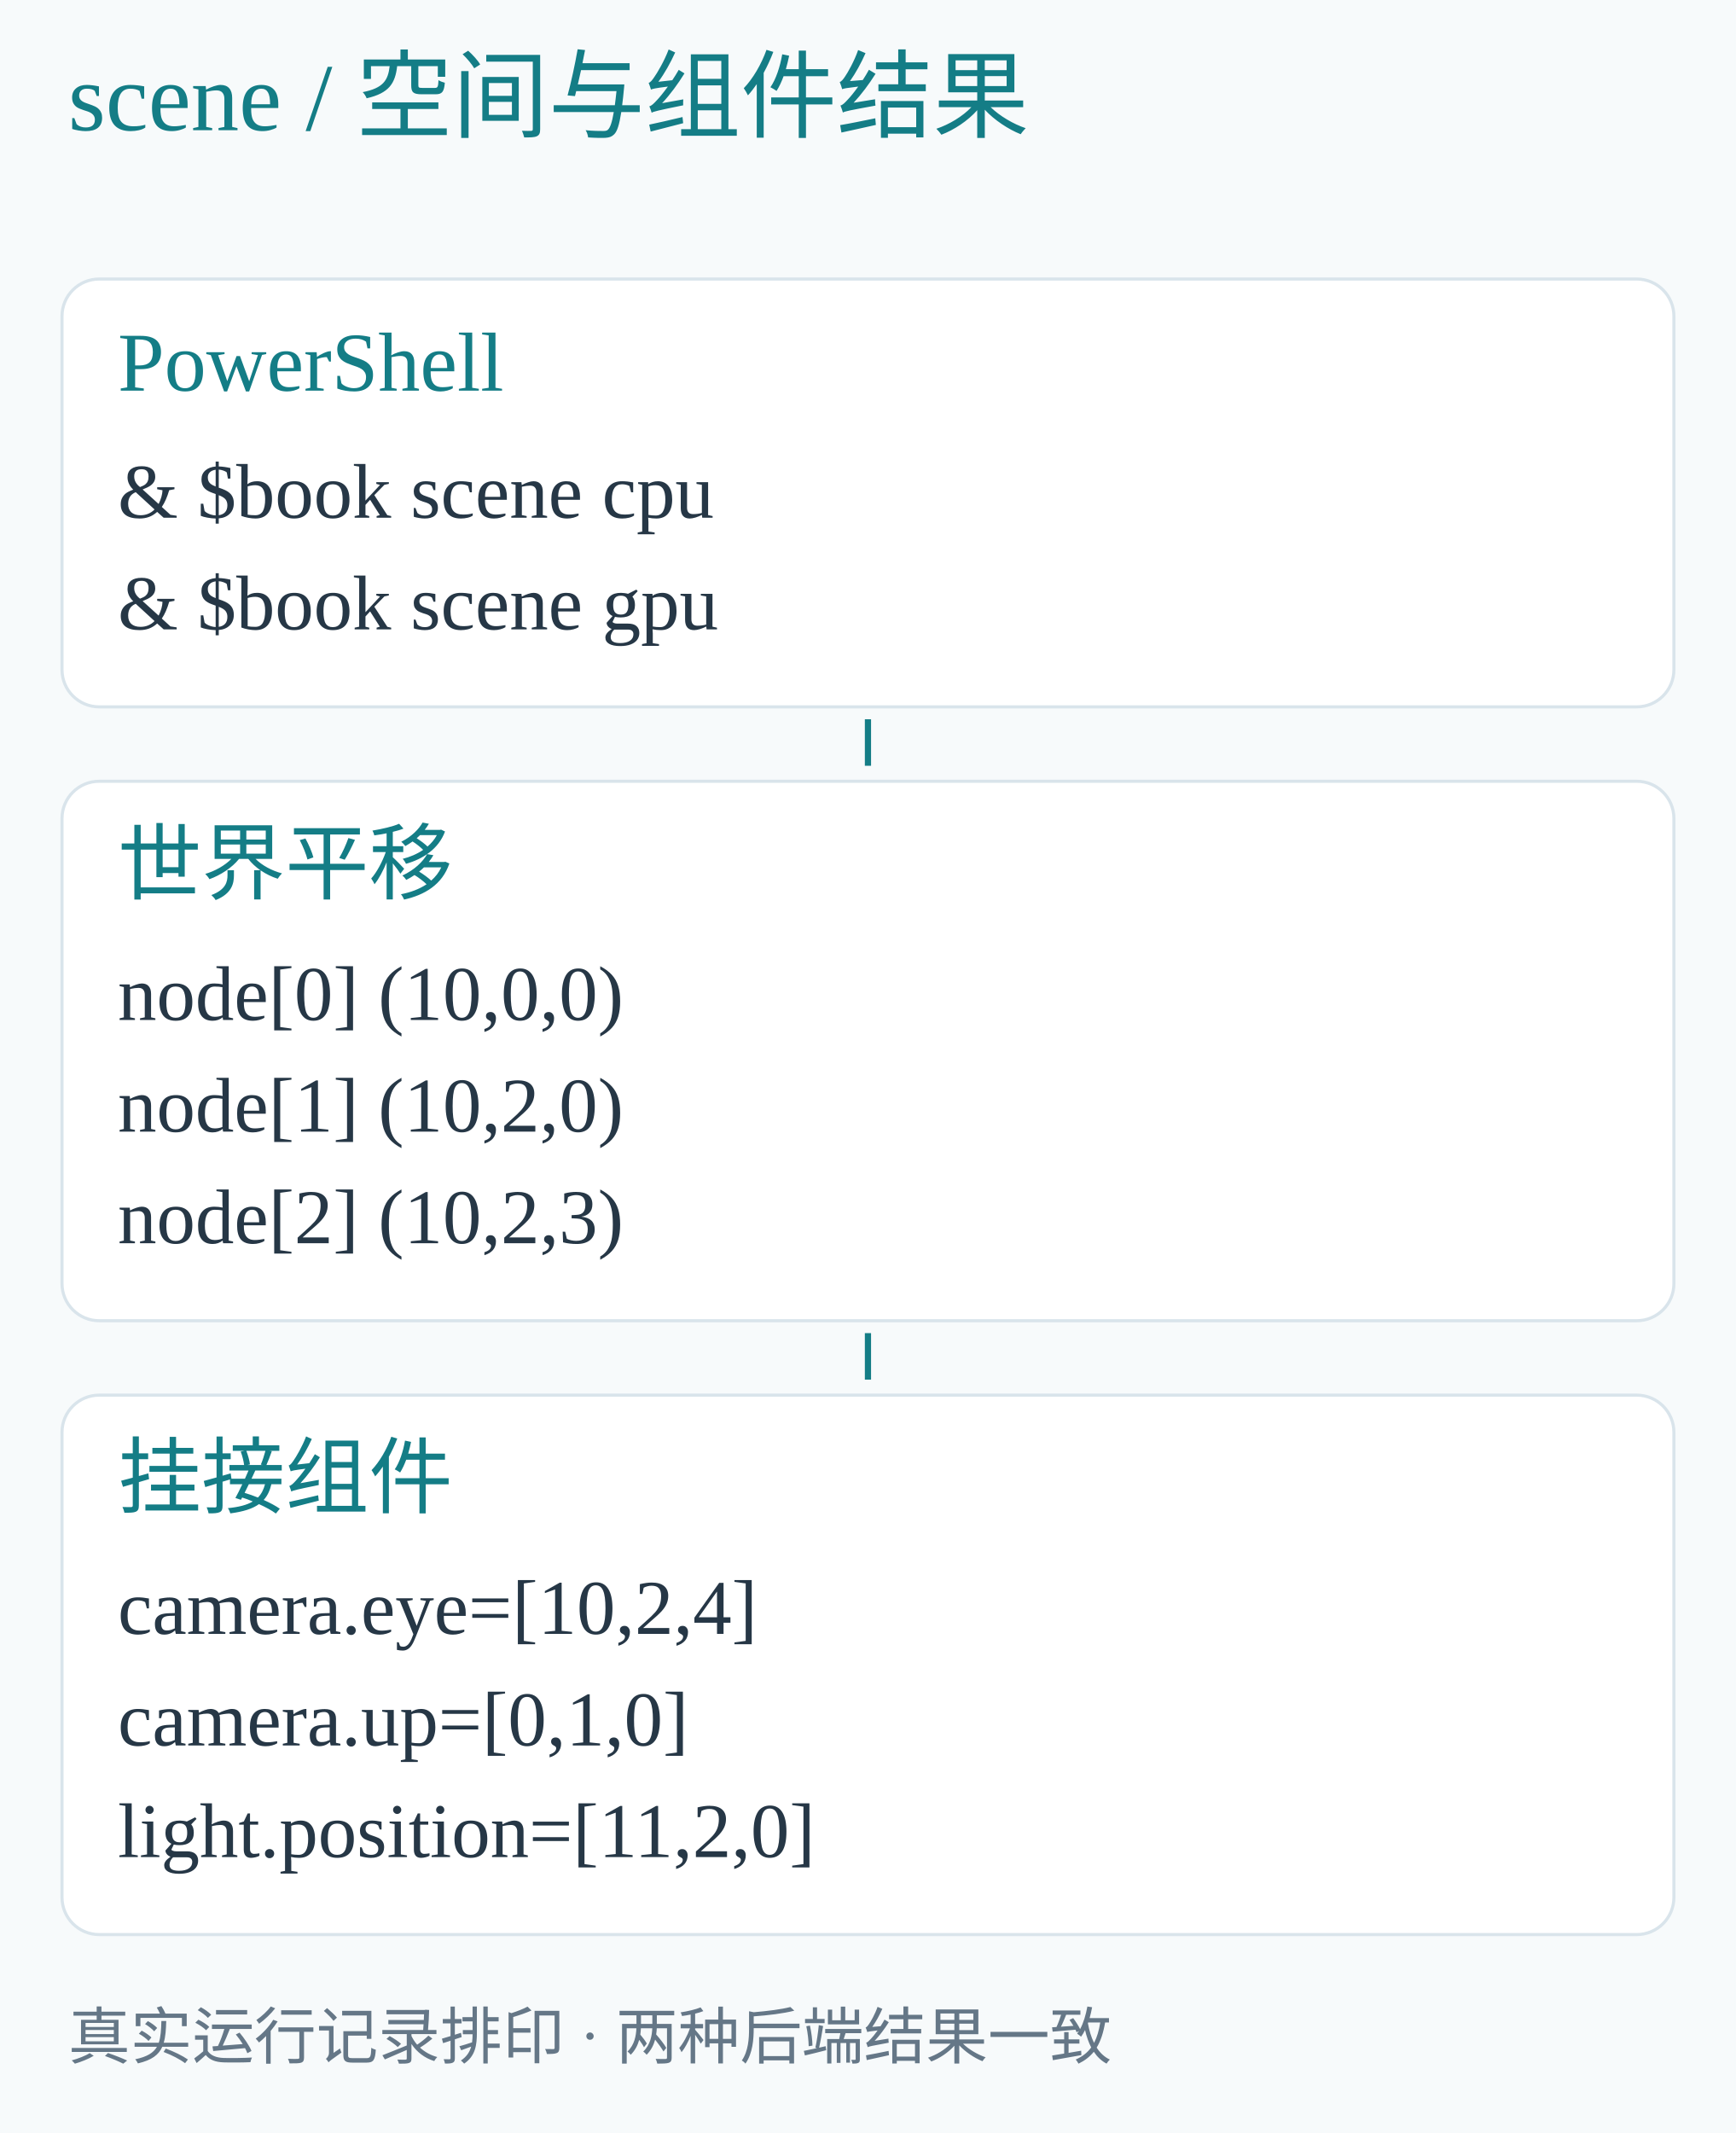
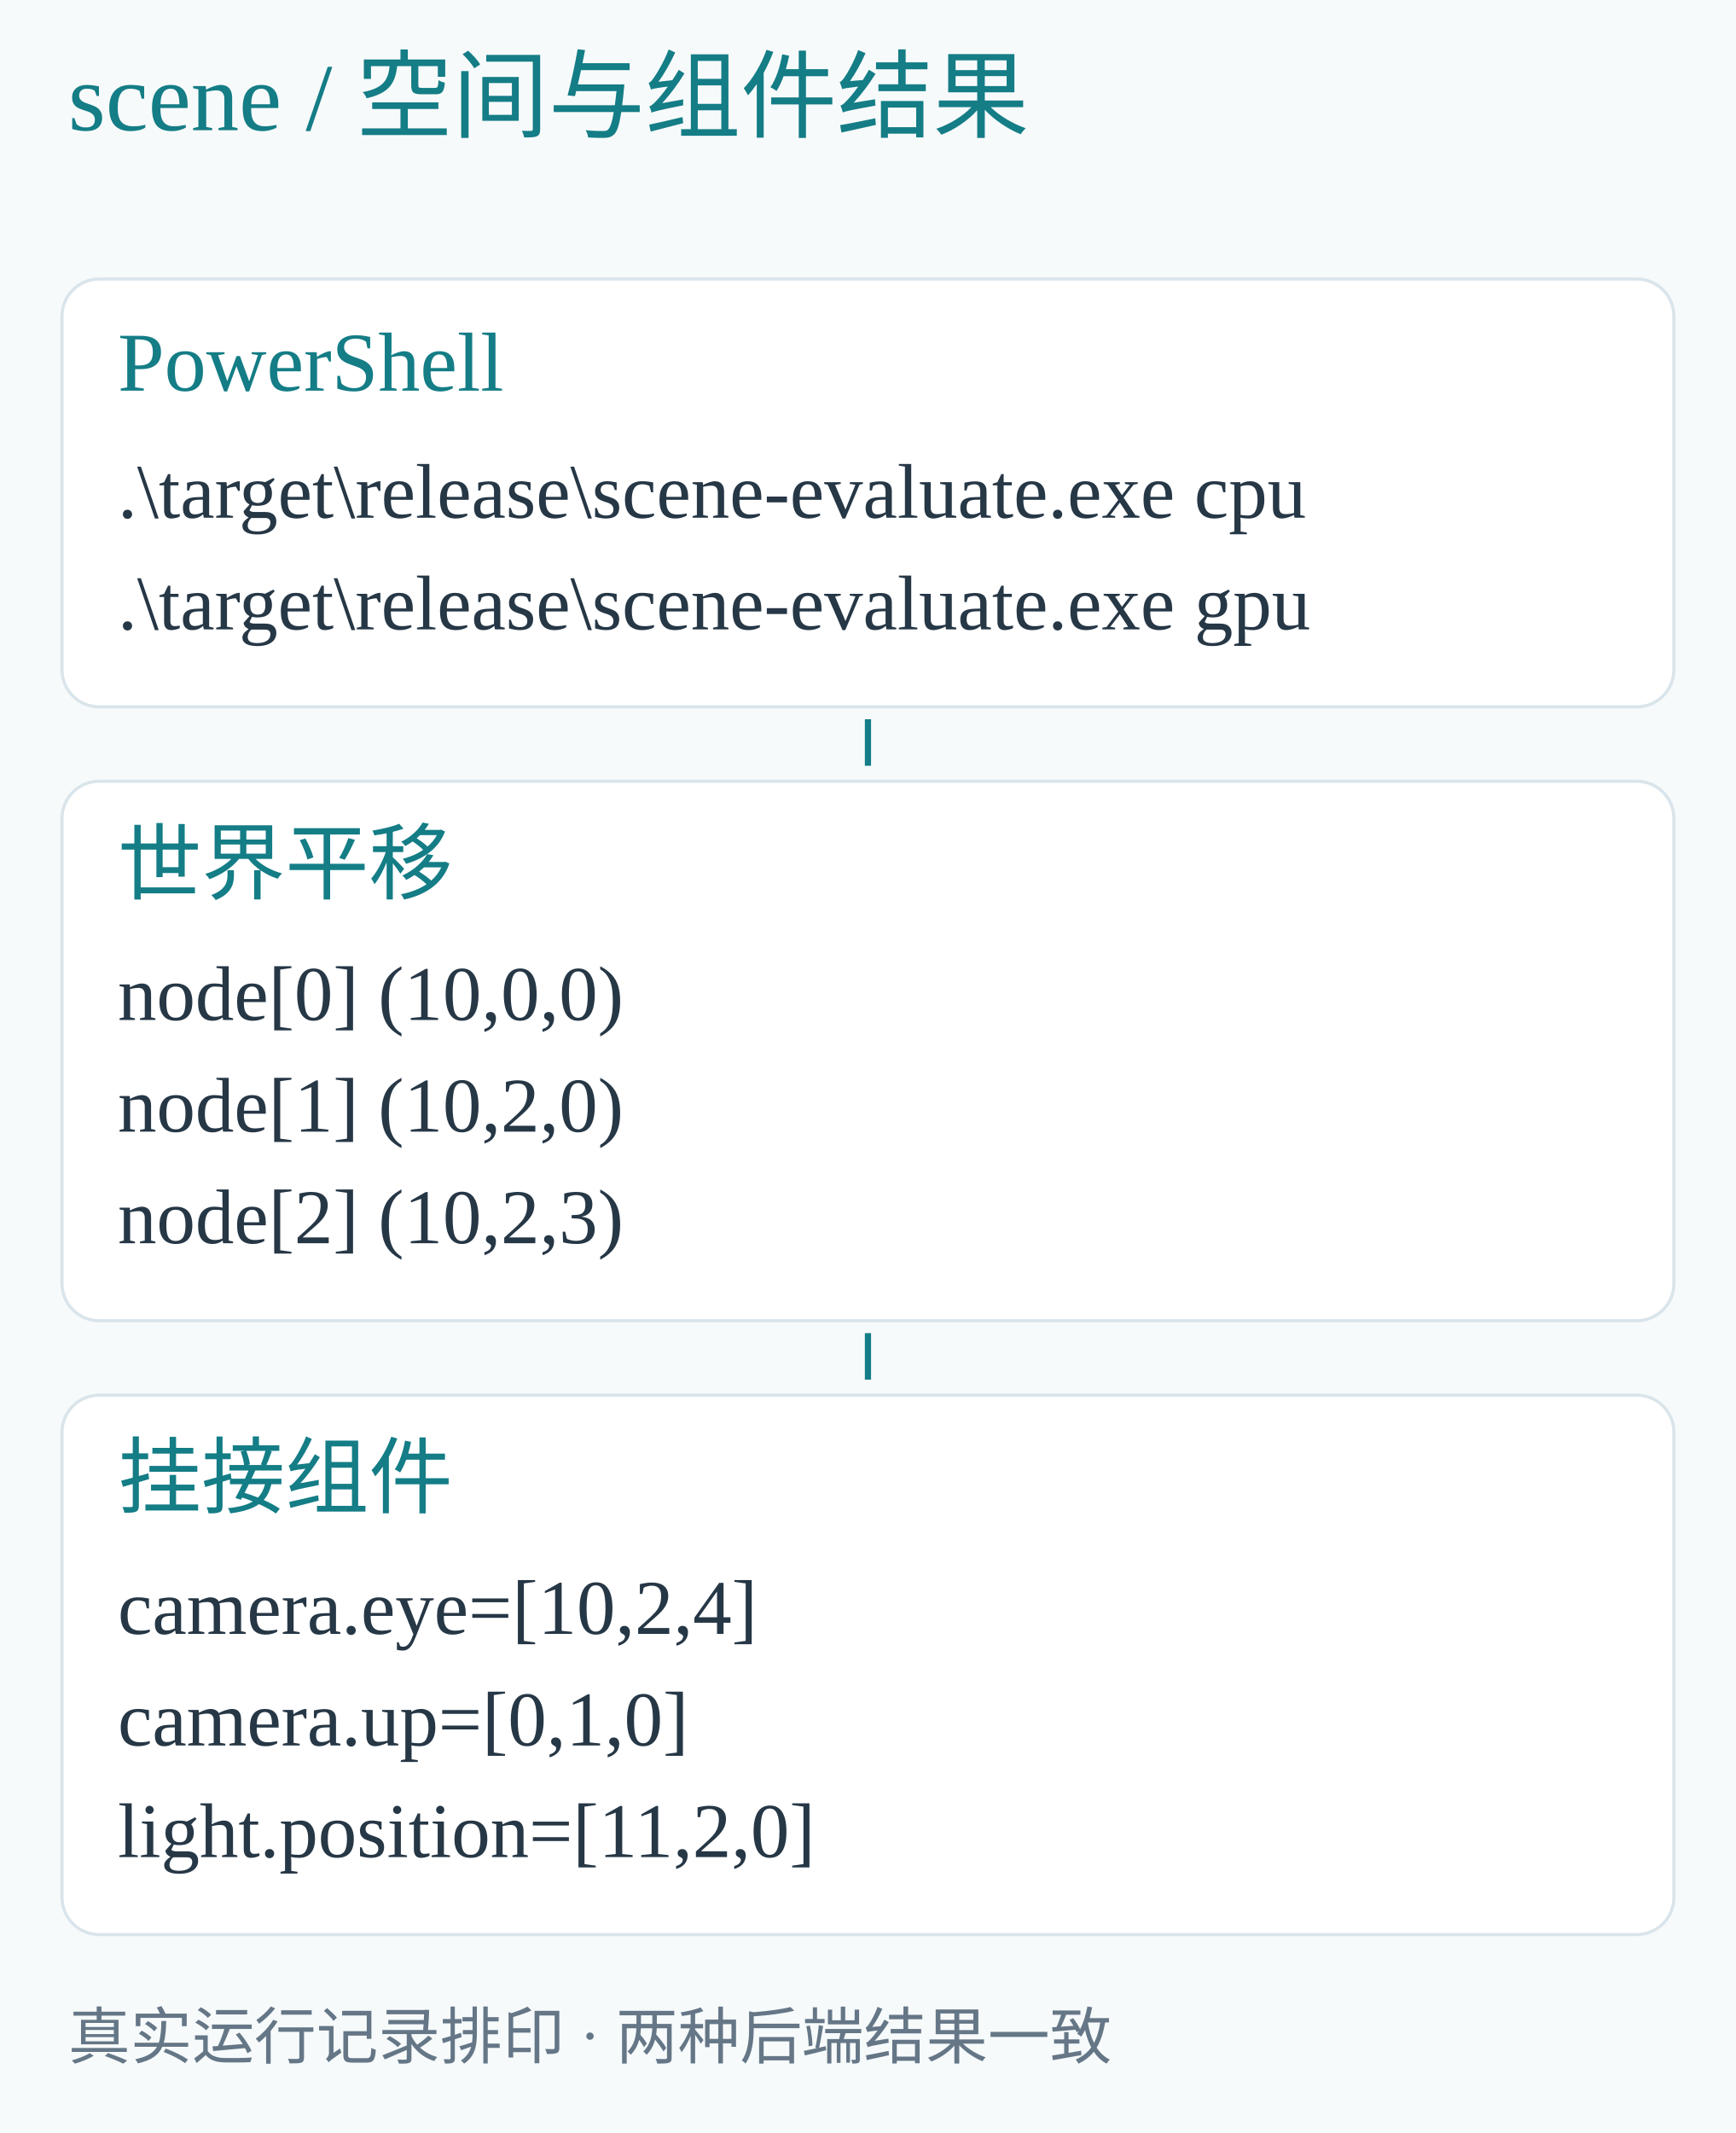
<svg xmlns="http://www.w3.org/2000/svg" width="560" height="688" viewBox="0 0 560 688">
  <rect x="0" y="0" width="560" height="688" rx="0" fill="#f7fafb" stroke="#f7fafb" />
  <text x="22" y="42" fill="#147d86" font-size="31">scene / 空间与组件结果</text>
  <rect x="20" y="90" width="520" height="138" rx="12" fill="#ffffff" stroke="#d9e4eb" />
  <text x="38" y="126" fill="#147d86" font-size="27">PowerShell</text>
-   <text x="38" y="167" fill="#263746" font-size="25">&amp; $book scene cpu</text>
-   <text x="38" y="203" fill="#263746" font-size="25">&amp; $book scene gpu</text>
+   <text x="38" y="167" fill="#263746" font-size="25">.\target\release\scene-evaluate.exe cpu</text>
+   <text x="38" y="203" fill="#263746" font-size="25">.\target\release\scene-evaluate.exe gpu</text>
  <line x1="280" y1="232" x2="280" y2="247" stroke="#147d86" stroke-width="2" />
  <rect x="20" y="252" width="520" height="174" rx="12" fill="#ffffff" stroke="#d9e4eb" />
  <text x="38" y="288" fill="#147d86" font-size="27">世界平移</text>
  <text x="38" y="329" fill="#263746" font-size="25">node[0] (10,0,0)</text>
  <text x="38" y="365" fill="#263746" font-size="25">node[1] (10,2,0)</text>
  <text x="38" y="401" fill="#263746" font-size="25">node[2] (10,2,3)</text>
  <line x1="280" y1="430" x2="280" y2="445" stroke="#147d86" stroke-width="2" />
  <rect x="20" y="450" width="520" height="174" rx="12" fill="#ffffff" stroke="#d9e4eb" />
  <text x="38" y="486" fill="#147d86" font-size="27">挂接组件</text>
  <text x="38" y="527" fill="#263746" font-size="25">camera.eye=[10,2,4]</text>
  <text x="38" y="563" fill="#263746" font-size="25">camera.up=[0,1,0]</text>
  <text x="38" y="599" fill="#263746" font-size="25">light.position=[11,2,0]</text>
  <text x="22" y="664" fill="#657787" font-size="20">真实运行记录排印 · 两种后端结果一致</text>
</svg>
